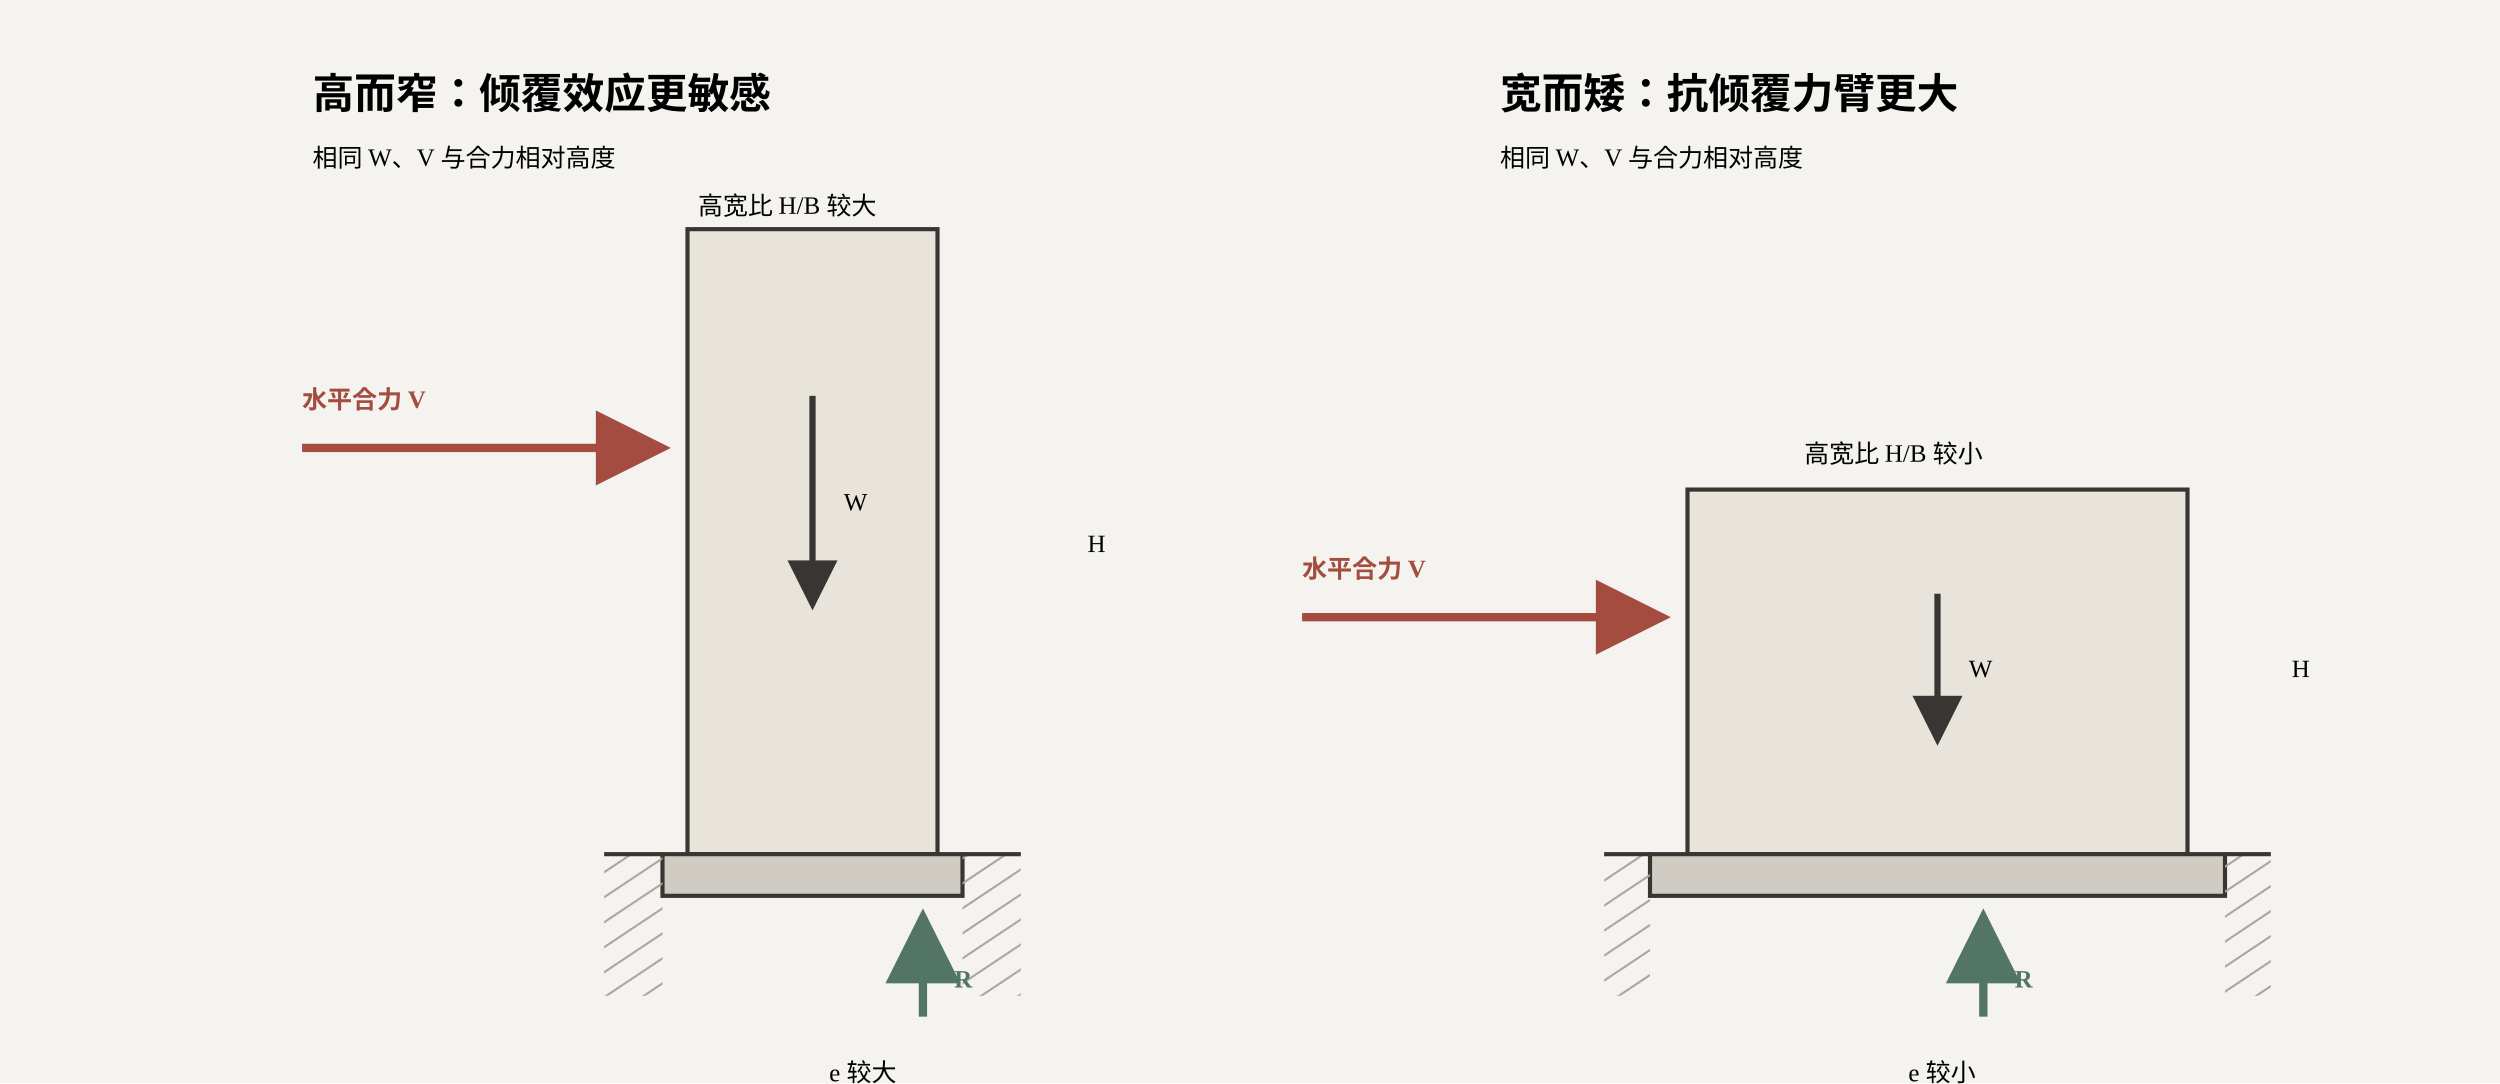
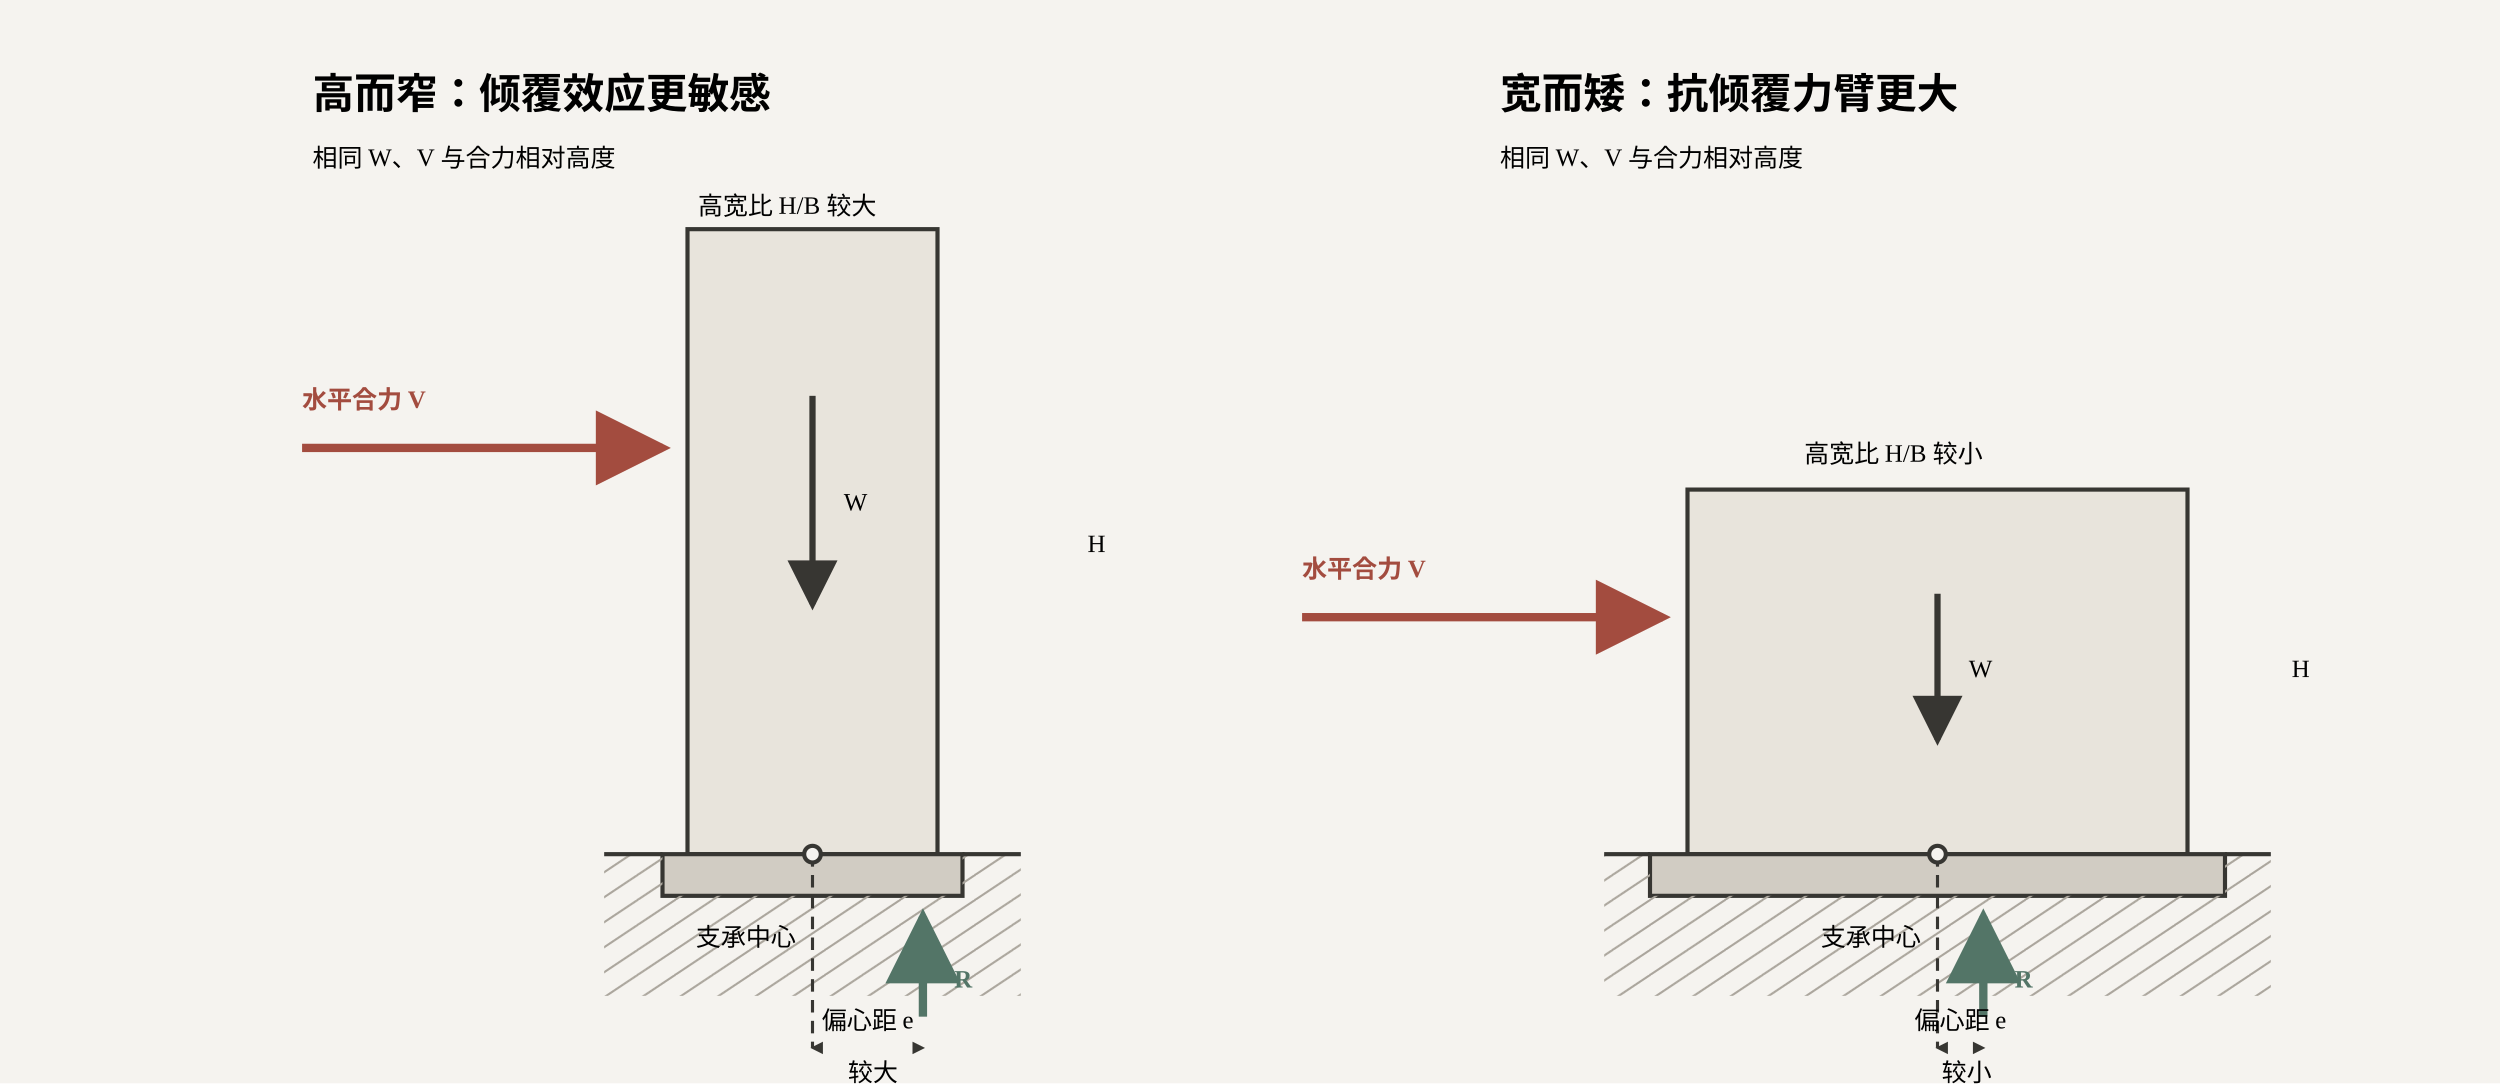
<svg xmlns="http://www.w3.org/2000/svg" class="tech-svg" viewBox="0 0 1200 520" role="img" aria-labelledby="title desc">
  <defs>
    <marker id="red" markerWidth="9" markerHeight="9" refX="8" refY="4.5" orient="auto">
      <path d="M0 0L9 4.5 0 9Z" fill="#a34c3f" />
    </marker>
    <marker id="green" markerWidth="9" markerHeight="9" refX="8" refY="4.5" orient="auto">
      <path d="M0 0L9 4.5 0 9Z" fill="#537567" />
    </marker>
    <marker id="black" markerWidth="8" markerHeight="8" refX="7" refY="4" orient="auto">
      <path d="M0 0L8 4 0 8Z" fill="#373632" />
+     </marker>
+     <marker id="dimensionArrow" markerWidth="6" markerHeight="6" refX="5" refY="3" orient="auto-start-reverse">
+       <path d="M0 0L6 3 0 6Z" fill="#373632" />
    </marker>
    <pattern id="soil" width="18" height="12" patternUnits="userSpaceOnUse">
      <path d="M0 12L18 0M-5 5L5-5M13 17L23 7" stroke="#aaa59c" />
    </pattern>
  </defs>
  <rect width="1200" height="520" fill="#f5f3ef" />
  <text x="150" y="52" font-size="20" font-weight="700">高而窄：倾覆效应更敏感</text>
  <text x="720" y="52" font-size="20" font-weight="700">宽而矮：抗倾覆力臂更大</text>
  <text x="150" y="80" class="small-text">相同 W、V 与合力相对高度</text>
  <text x="720" y="80" class="small-text">相同 W、V 与合力相对高度</text>
  <g>
    <path d="M330 410V110H450V410Z" fill="#e8e4dc" stroke="#373632" stroke-width="2" />
    <path d="M318 410H462V430H318Z" fill="#d1ccc3" stroke="#373632" stroke-width="2" />
-     <path d="M290 410H318V478H290ZM462 410H490V478H462Z" fill="url(#soil)" />
+     <path d="M290 410H318V478H290ZM462 410H490V478H462ZM318 430H462V478H318Z" fill="url(#soil)" />
    <path d="M290 410H318M462 410H490" stroke="#373632" stroke-width="2" />
    <path d="M145 215H318" fill="none" stroke="#a34c3f" stroke-width="4" marker-end="url(#red)" />
    <text x="145" y="196" fill="#a34c3f" font-weight="700">水平合力 V</text>
    <path d="M390 190V290" fill="none" stroke="#373632" stroke-width="3" marker-end="url(#black)" />
    <text x="405" y="245">W</text>
    <path d="M443 488V440" fill="none" stroke="#537567" stroke-width="4" marker-end="url(#green)" />
    <text x="458" y="474" fill="#537567" font-weight="700">R</text>
-     <path d="M390 503H443" class="dimension" />
-     <text x="398" y="519" class="small-text">e 较大</text>
+     <path d="M390 410V503" fill="none" stroke="#373632" stroke-width="1.5" stroke-dasharray="6 4" />
+     <path d="M443 430V503" class="dimension" />
+     <circle cx="390" cy="410" r="4" fill="#f5f3ef" stroke="#373632" stroke-width="2" />
+     <text x="382" y="454" text-anchor="end" class="small-text">支承中心</text>
+     <path d="M390 503H443" class="dimension" marker-start="url(#dimensionArrow)" marker-end="url(#dimensionArrow)" />
+     <text x="416.5" y="494" text-anchor="middle" class="small-text">偏心距 e</text>
+     <text x="407" y="519" class="small-text">较大</text>
    <path d="M505 110V410M496 110H514M496 410H514" class="dimension" />
    <text x="522" y="265">H</text>
    <text x="335" y="103" class="small-text">高宽比 H/B 较大</text>
  </g>
  <g>
    <path d="M810 410V235H1050V410Z" fill="#e8e4dc" stroke="#373632" stroke-width="2" />
    <path d="M792 410H1068V430H792Z" fill="#d1ccc3" stroke="#373632" stroke-width="2" />
-     <path d="M770 410H792V478H770ZM1068 410H1090V478H1068Z" fill="url(#soil)" />
+     <path d="M770 410H792V478H770ZM1068 410H1090V478H1068ZM792 430H1068V478H792Z" fill="url(#soil)" />
    <path d="M770 410H792M1068 410H1090" stroke="#373632" stroke-width="2" />
    <path d="M625 296.25H798" fill="none" stroke="#a34c3f" stroke-width="4" marker-end="url(#red)" />
    <text x="625" y="277.25" fill="#a34c3f" font-weight="700">水平合力 V</text>
    <path d="M930 285V355" fill="none" stroke="#373632" stroke-width="3" marker-end="url(#black)" />
    <text x="945" y="325">W</text>
    <path d="M952 488V440" fill="none" stroke="#537567" stroke-width="4" marker-end="url(#green)" />
    <text x="967" y="474" fill="#537567" font-weight="700">R</text>
-     <path d="M930 503H952" class="dimension" />
-     <text x="916" y="519" class="small-text">e 较小</text>
+     <path d="M930 410V503" fill="none" stroke="#373632" stroke-width="1.5" stroke-dasharray="6 4" />
+     <path d="M952 430V503" class="dimension" />
+     <circle cx="930" cy="410" r="4" fill="#f5f3ef" stroke="#373632" stroke-width="2" />
+     <text x="922" y="454" text-anchor="end" class="small-text">支承中心</text>
+     <path d="M930 503H952" class="dimension" marker-start="url(#dimensionArrow)" marker-end="url(#dimensionArrow)" />
+     <text x="941" y="494" text-anchor="middle" class="small-text">偏心距 e</text>
+     <text x="932" y="519" class="small-text">较小</text>
    <path d="M1085 235V410M1076 235H1094M1076 410H1094" class="dimension" />
    <text x="1100" y="325">H</text>
    <text x="866" y="222" class="small-text">高宽比 H/B 较小</text>
  </g>
</svg>
